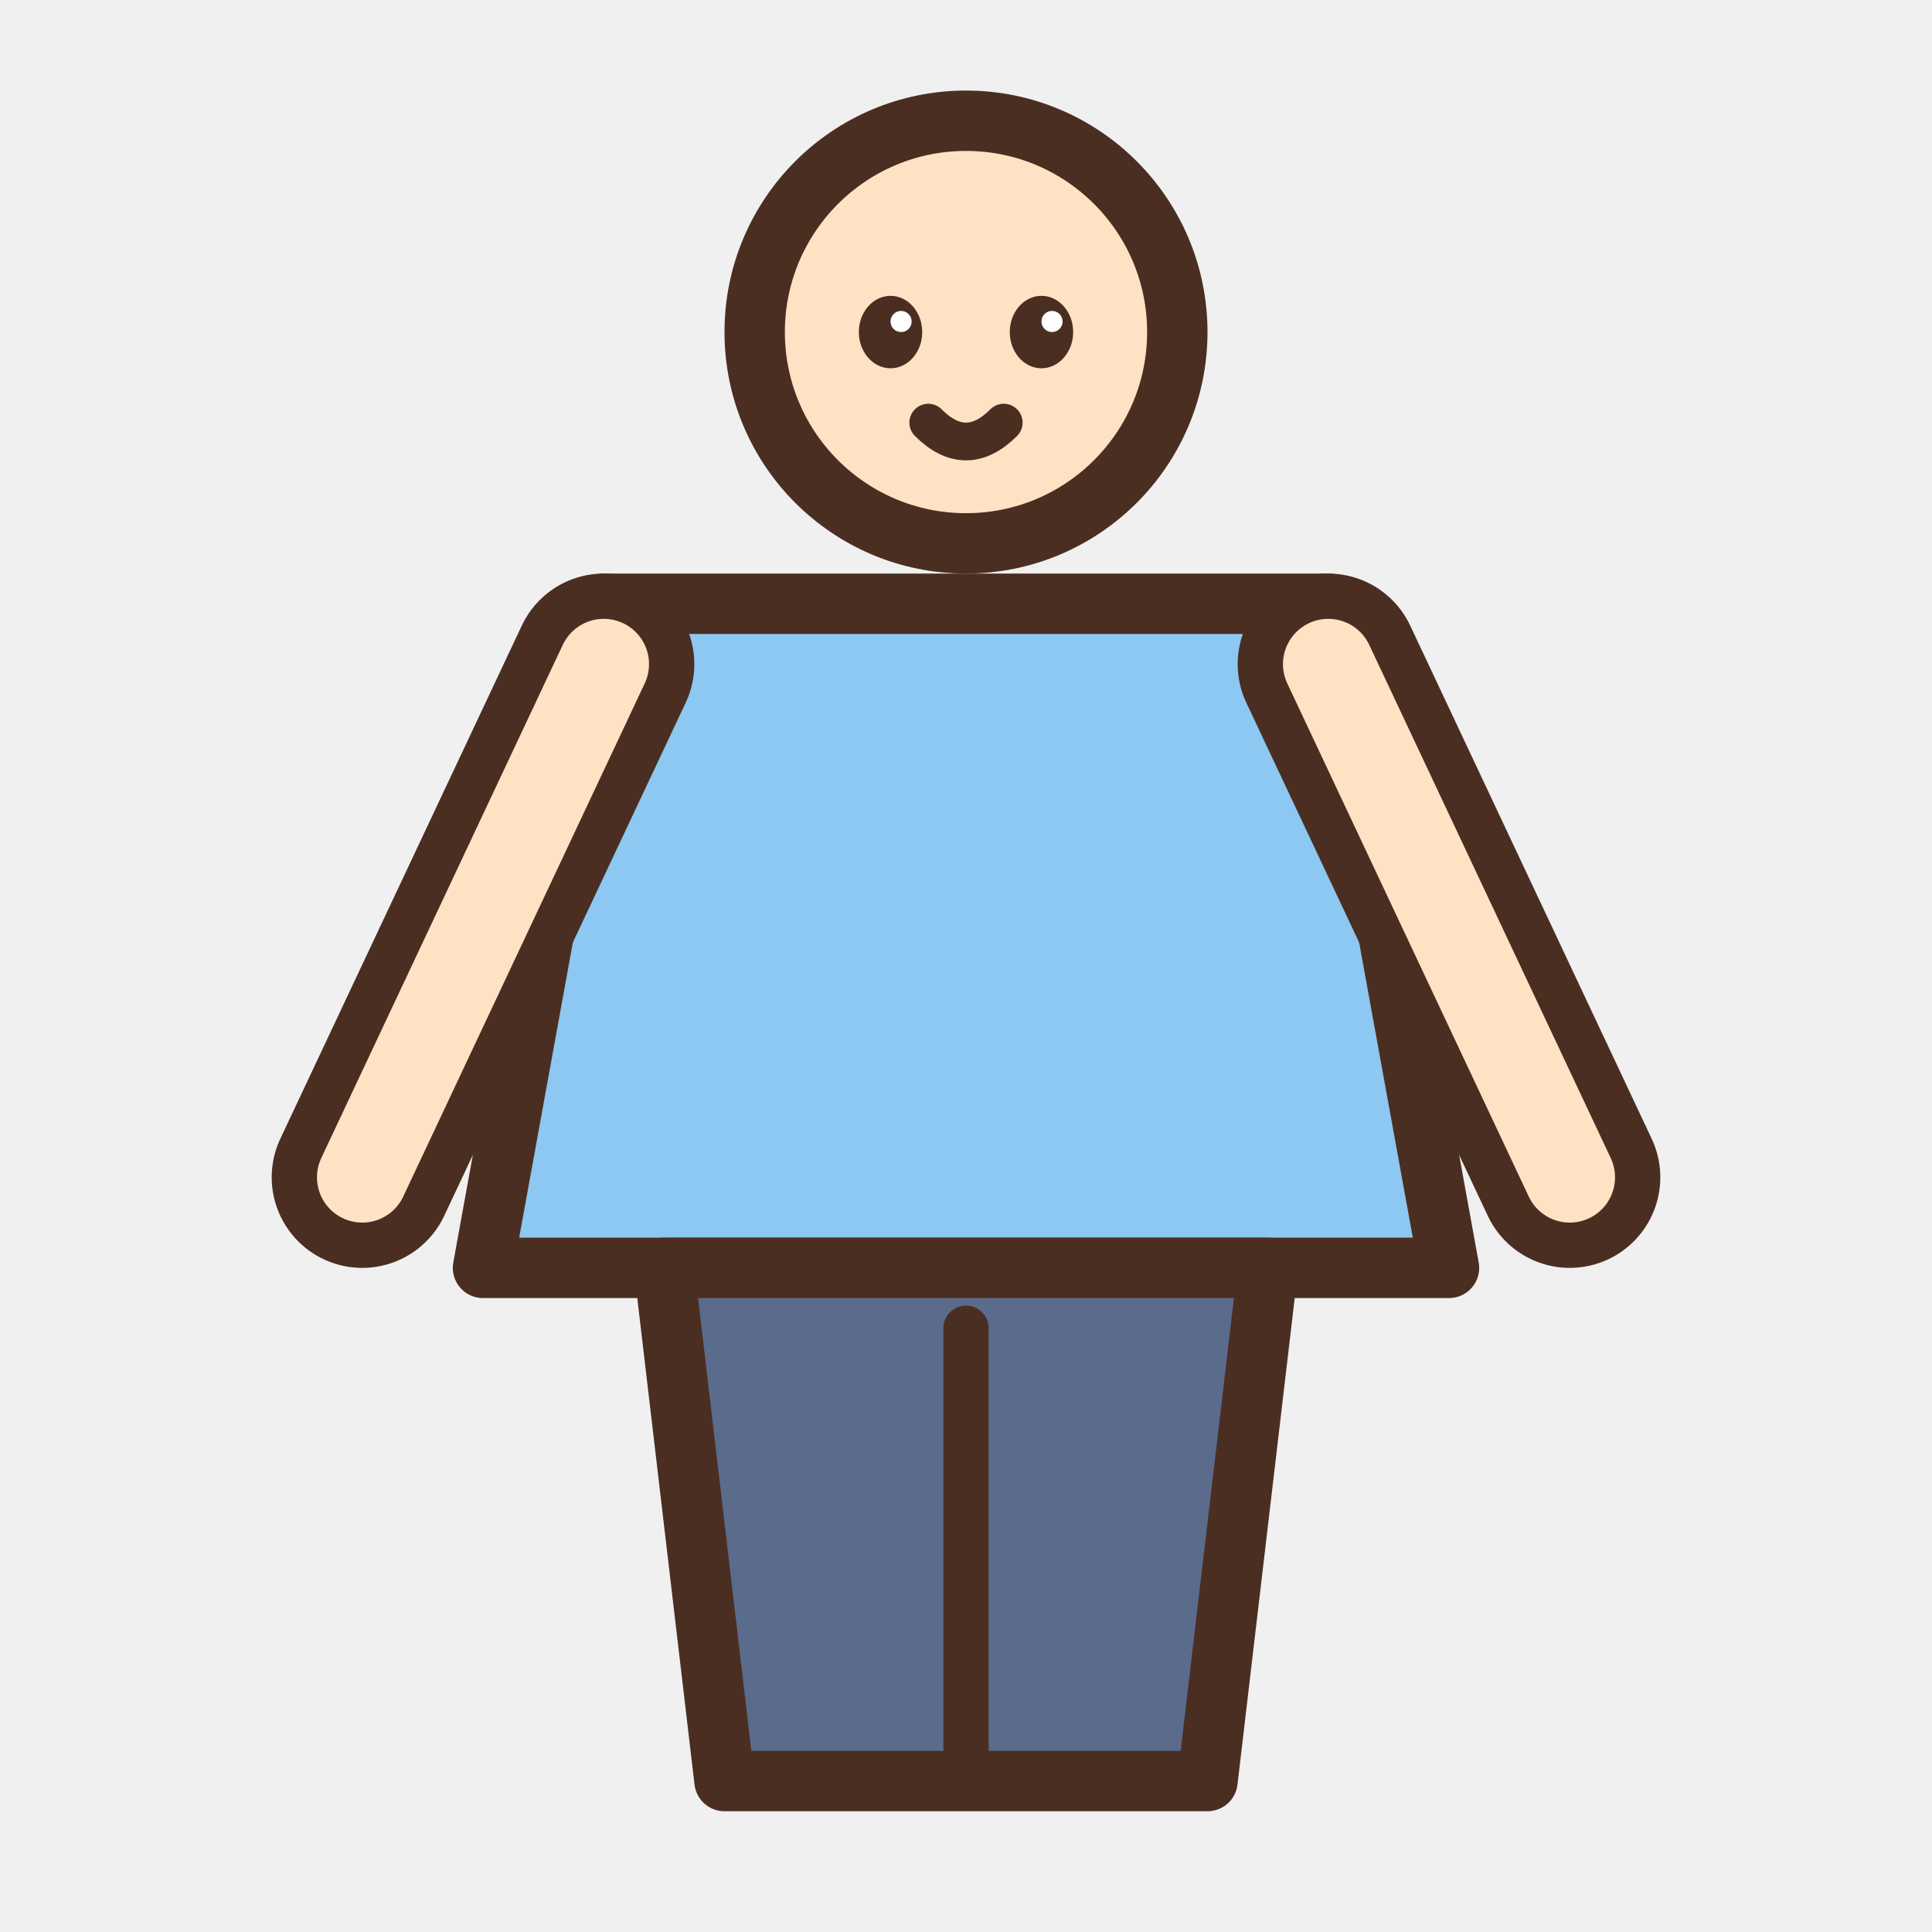
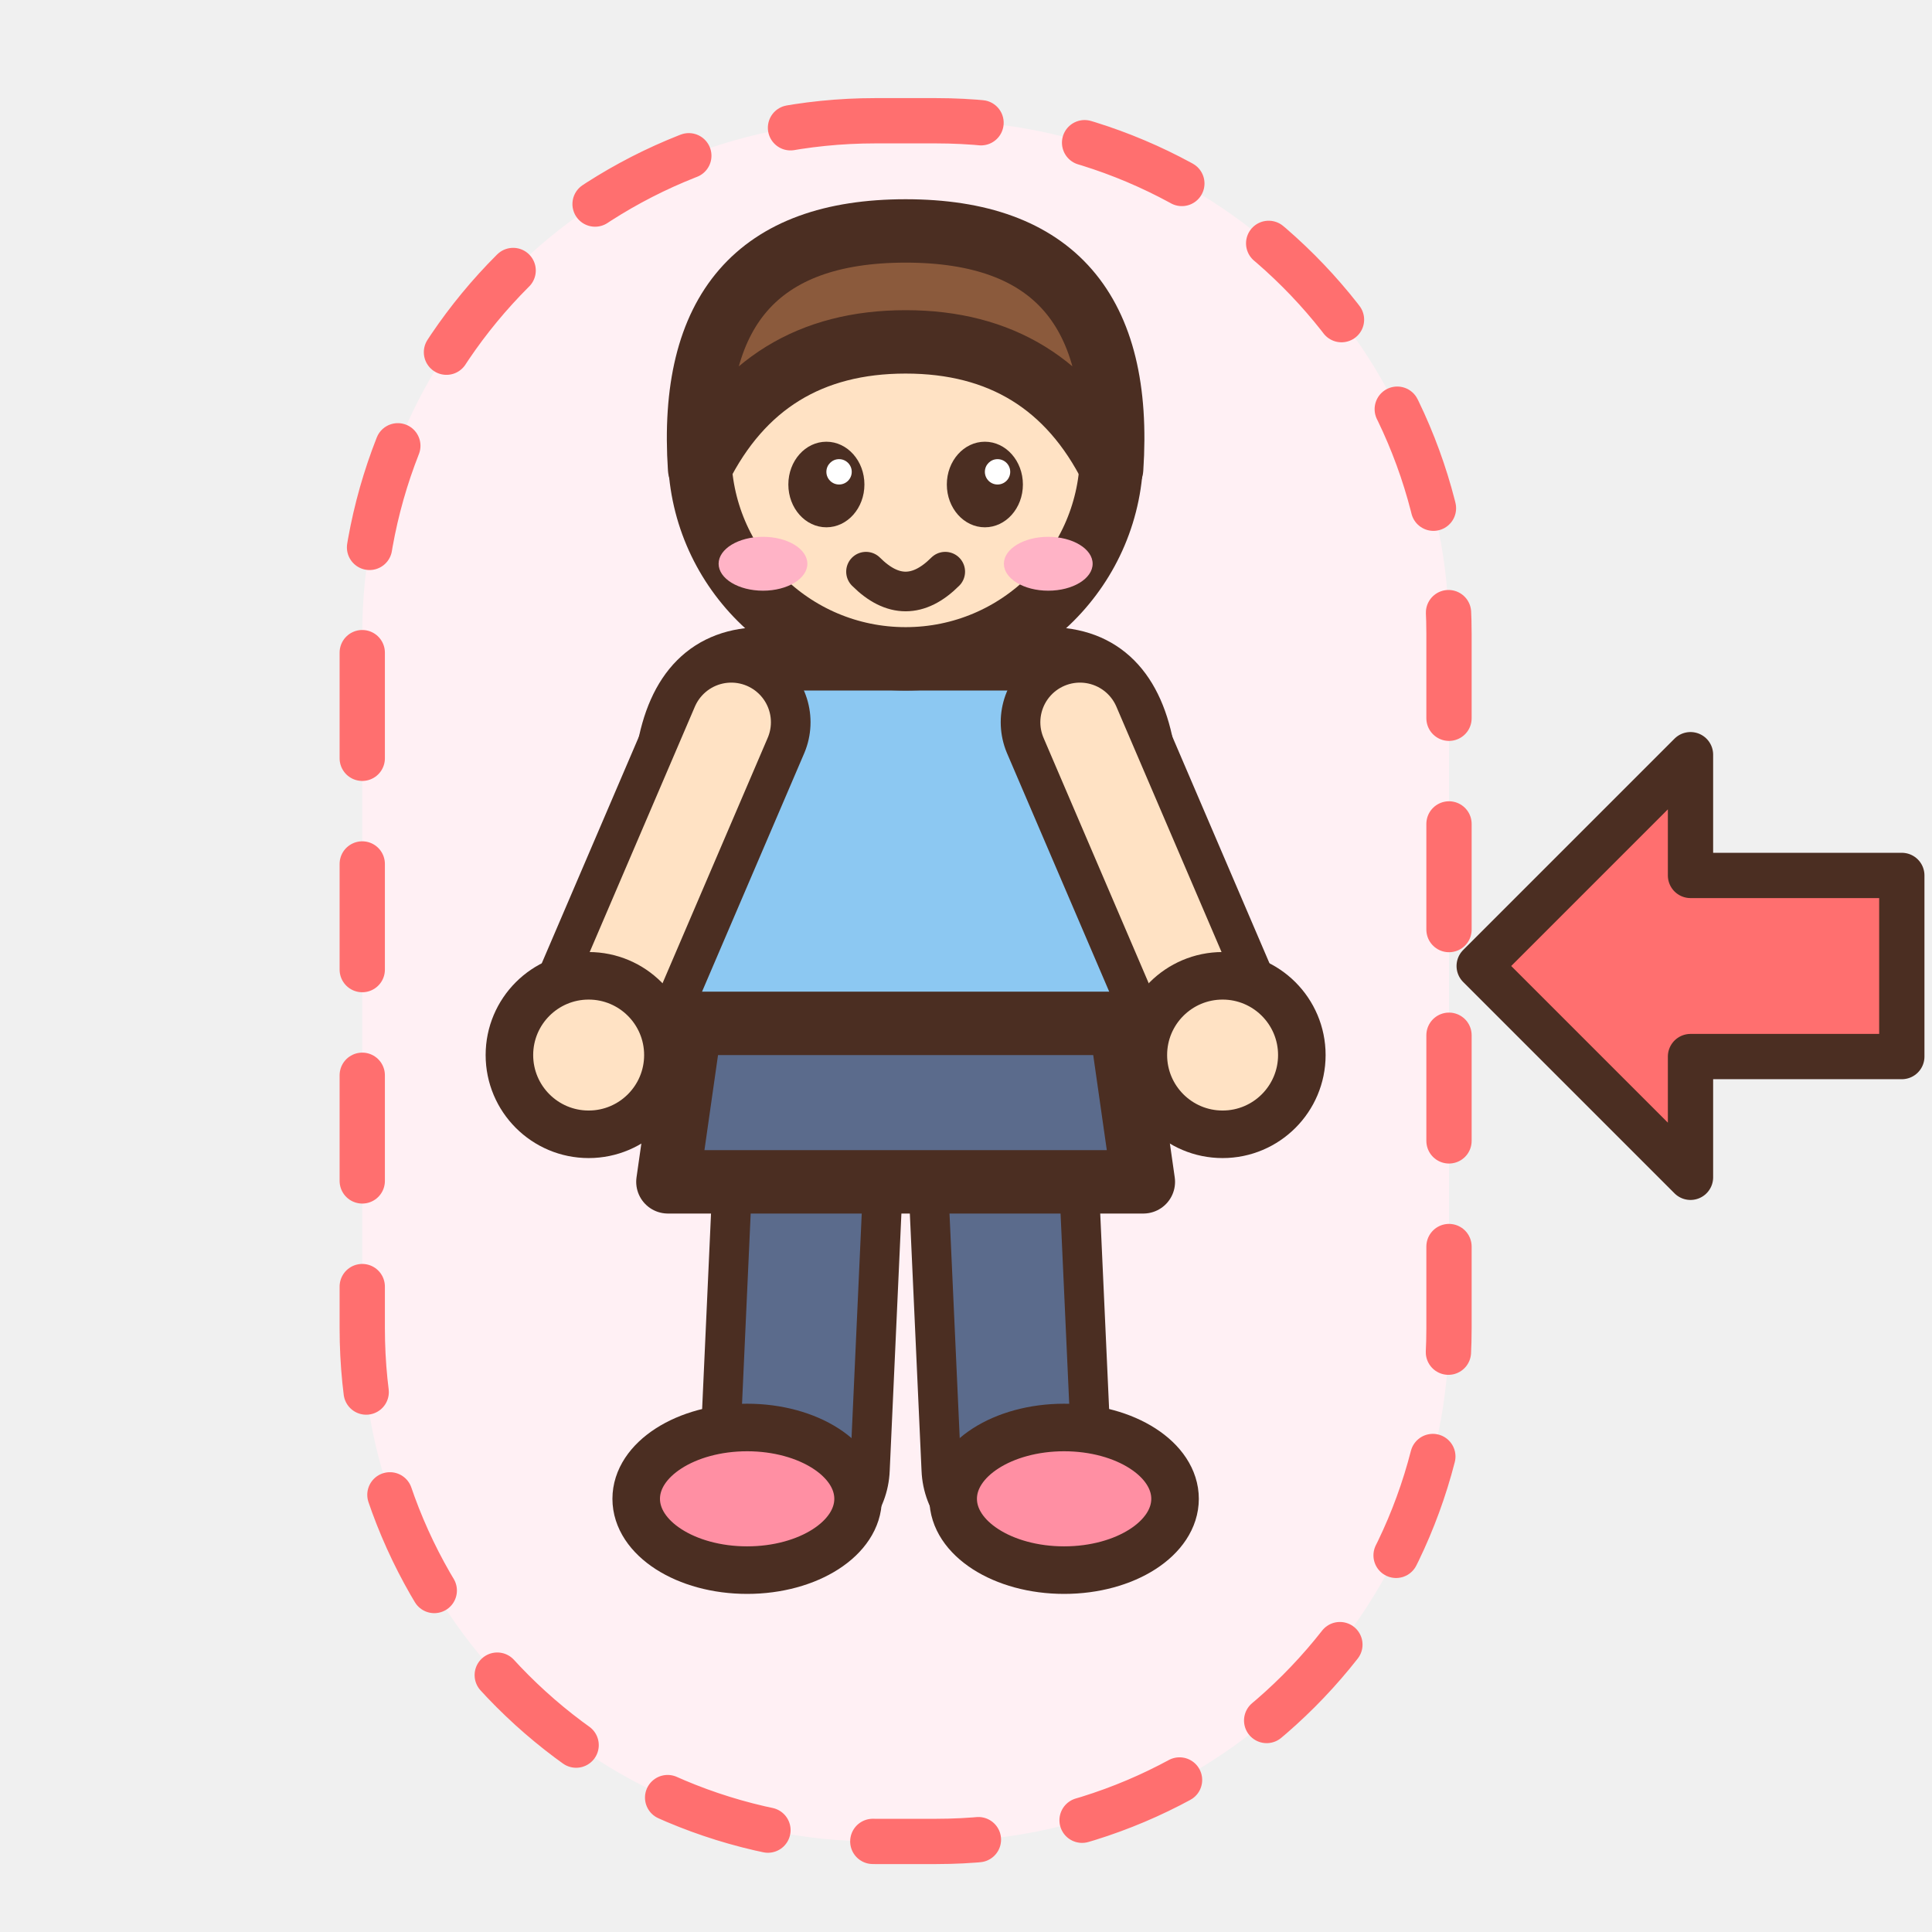
<svg xmlns="http://www.w3.org/2000/svg" viewBox="0 0 128 128">
  <g stroke="#4b2e22" stroke-width="4" stroke-linejoin="round" stroke-linecap="round">
-     <circle cx="64" cy="22" r="14" fill="#ffe2c4" />
-     <path d="M40 40h48l8 44H32Z" fill="#8cc8f2" />
-     <path d="M40 44l-16 34M88 44l16 34" stroke="#4b2e22" stroke-width="12" />
-     <path d="M40 44l-16 34M88 44l16 34" stroke="#ffe2c4" stroke-width="6" />
-     <path d="M44 84h40l-4 34H48Z" fill="#5b6b8c" />
-     <path d="M64 88v30" stroke-width="3" />
-     <ellipse cx="59" cy="22" rx="2.1" ry="2.4" fill="#4b2e22" stroke="none" />
-     <circle cx="59.7" cy="21.3" r="0.7" fill="#fff" stroke="none" />
-     <ellipse cx="69" cy="22" rx="2.1" ry="2.4" fill="#4b2e22" stroke="none" />
-     <circle cx="69.7" cy="21.3" r="0.7" fill="#fff" stroke="none" />
-     <path d="M61.5 28q2.5 2.5 5 0" fill="none" stroke-width="2.5" />
+     <rect x="24" y="8" width="72" height="114" rx="34" fill="#fff0f4" stroke="#ff6f6f" stroke-width="3" stroke-dasharray="7 7" />
+     <g transform="translate(60 30) scale(1.05)">
+       <path d="M-6 42L-7 64" fill="none" stroke="#4b2e22" stroke-width="12" />
+       <path d="M-6 42L-7 64" fill="none" stroke="#5b6b8c" stroke-width="7" />
+       <path d="M6 42L7 64" fill="none" stroke="#4b2e22" stroke-width="12" />
+       <path d="M6 42L7 64" fill="none" stroke="#5b6b8c" stroke-width="7" />
+       <ellipse cx="-10" cy="66" rx="7" ry="4.5" fill="#ff8fa3" stroke-width="3" />
+       <ellipse cx="10" cy="66" rx="7" ry="4.5" fill="#ff8fa3" stroke-width="3" />
+       <path d="M-13 32h26l2 14H-15Z" fill="#5b6b8c" />
+       <path d="M-9 13h18q5 0 6 6l2 17h-34l2-17q1-6 6-6Z" fill="#8cc8f2" />
+       <path d="M-11 17L-20 38" fill="none" stroke="#4b2e22" stroke-width="10" />
+       <path d="M-11 17L-20 38" fill="none" stroke="#ffe2c4" stroke-width="5" />
+       <circle cx="-20" cy="38" r="5" fill="#ffe2c4" stroke-width="3" />
+       <path d="M11 17L20 38" fill="none" stroke="#4b2e22" stroke-width="10" />
+       <path d="M11 17L20 38" fill="none" stroke="#ffe2c4" stroke-width="5" />
+       <circle cx="20" cy="38" r="5" fill="#ffe2c4" stroke-width="3" />
+       <circle cx="0" cy="0" r="13" fill="#ffe2c4" />
+       <path d="M-13 1q-1-15 13-15 14 0 13 15-4-8-13-8-9 0-13 8Z" fill="#8b5a3c" />
+       <ellipse cx="-5" cy="2" rx="2.4" ry="2.7" fill="#4b2e22" stroke="none" />
+       <circle cx="-4.2" cy="1.2" r="0.8" fill="#fff" stroke="none" />
+       <ellipse cx="5" cy="2" rx="2.4" ry="2.7" fill="#4b2e22" stroke="none" />
+       <circle cx="5.8" cy="1.2" r="0.8" fill="#fff" stroke="none" />
+       <ellipse cx="-9" cy="7" rx="2.8" ry="1.7" fill="#ffb3c6" stroke="none" />
+       <ellipse cx="9" cy="7" rx="2.8" ry="1.7" fill="#ffb3c6" stroke="none" />
+       <path d="M-2.5 7.5q2.5 2.5 5 0" fill="none" stroke-width="2.5" />
+     </g>
+     <path d="M126 58h-14v-8L98 64l14 14v-8h14Z" fill="#ff6f6f" stroke-width="3" />
  </g>
</svg>
